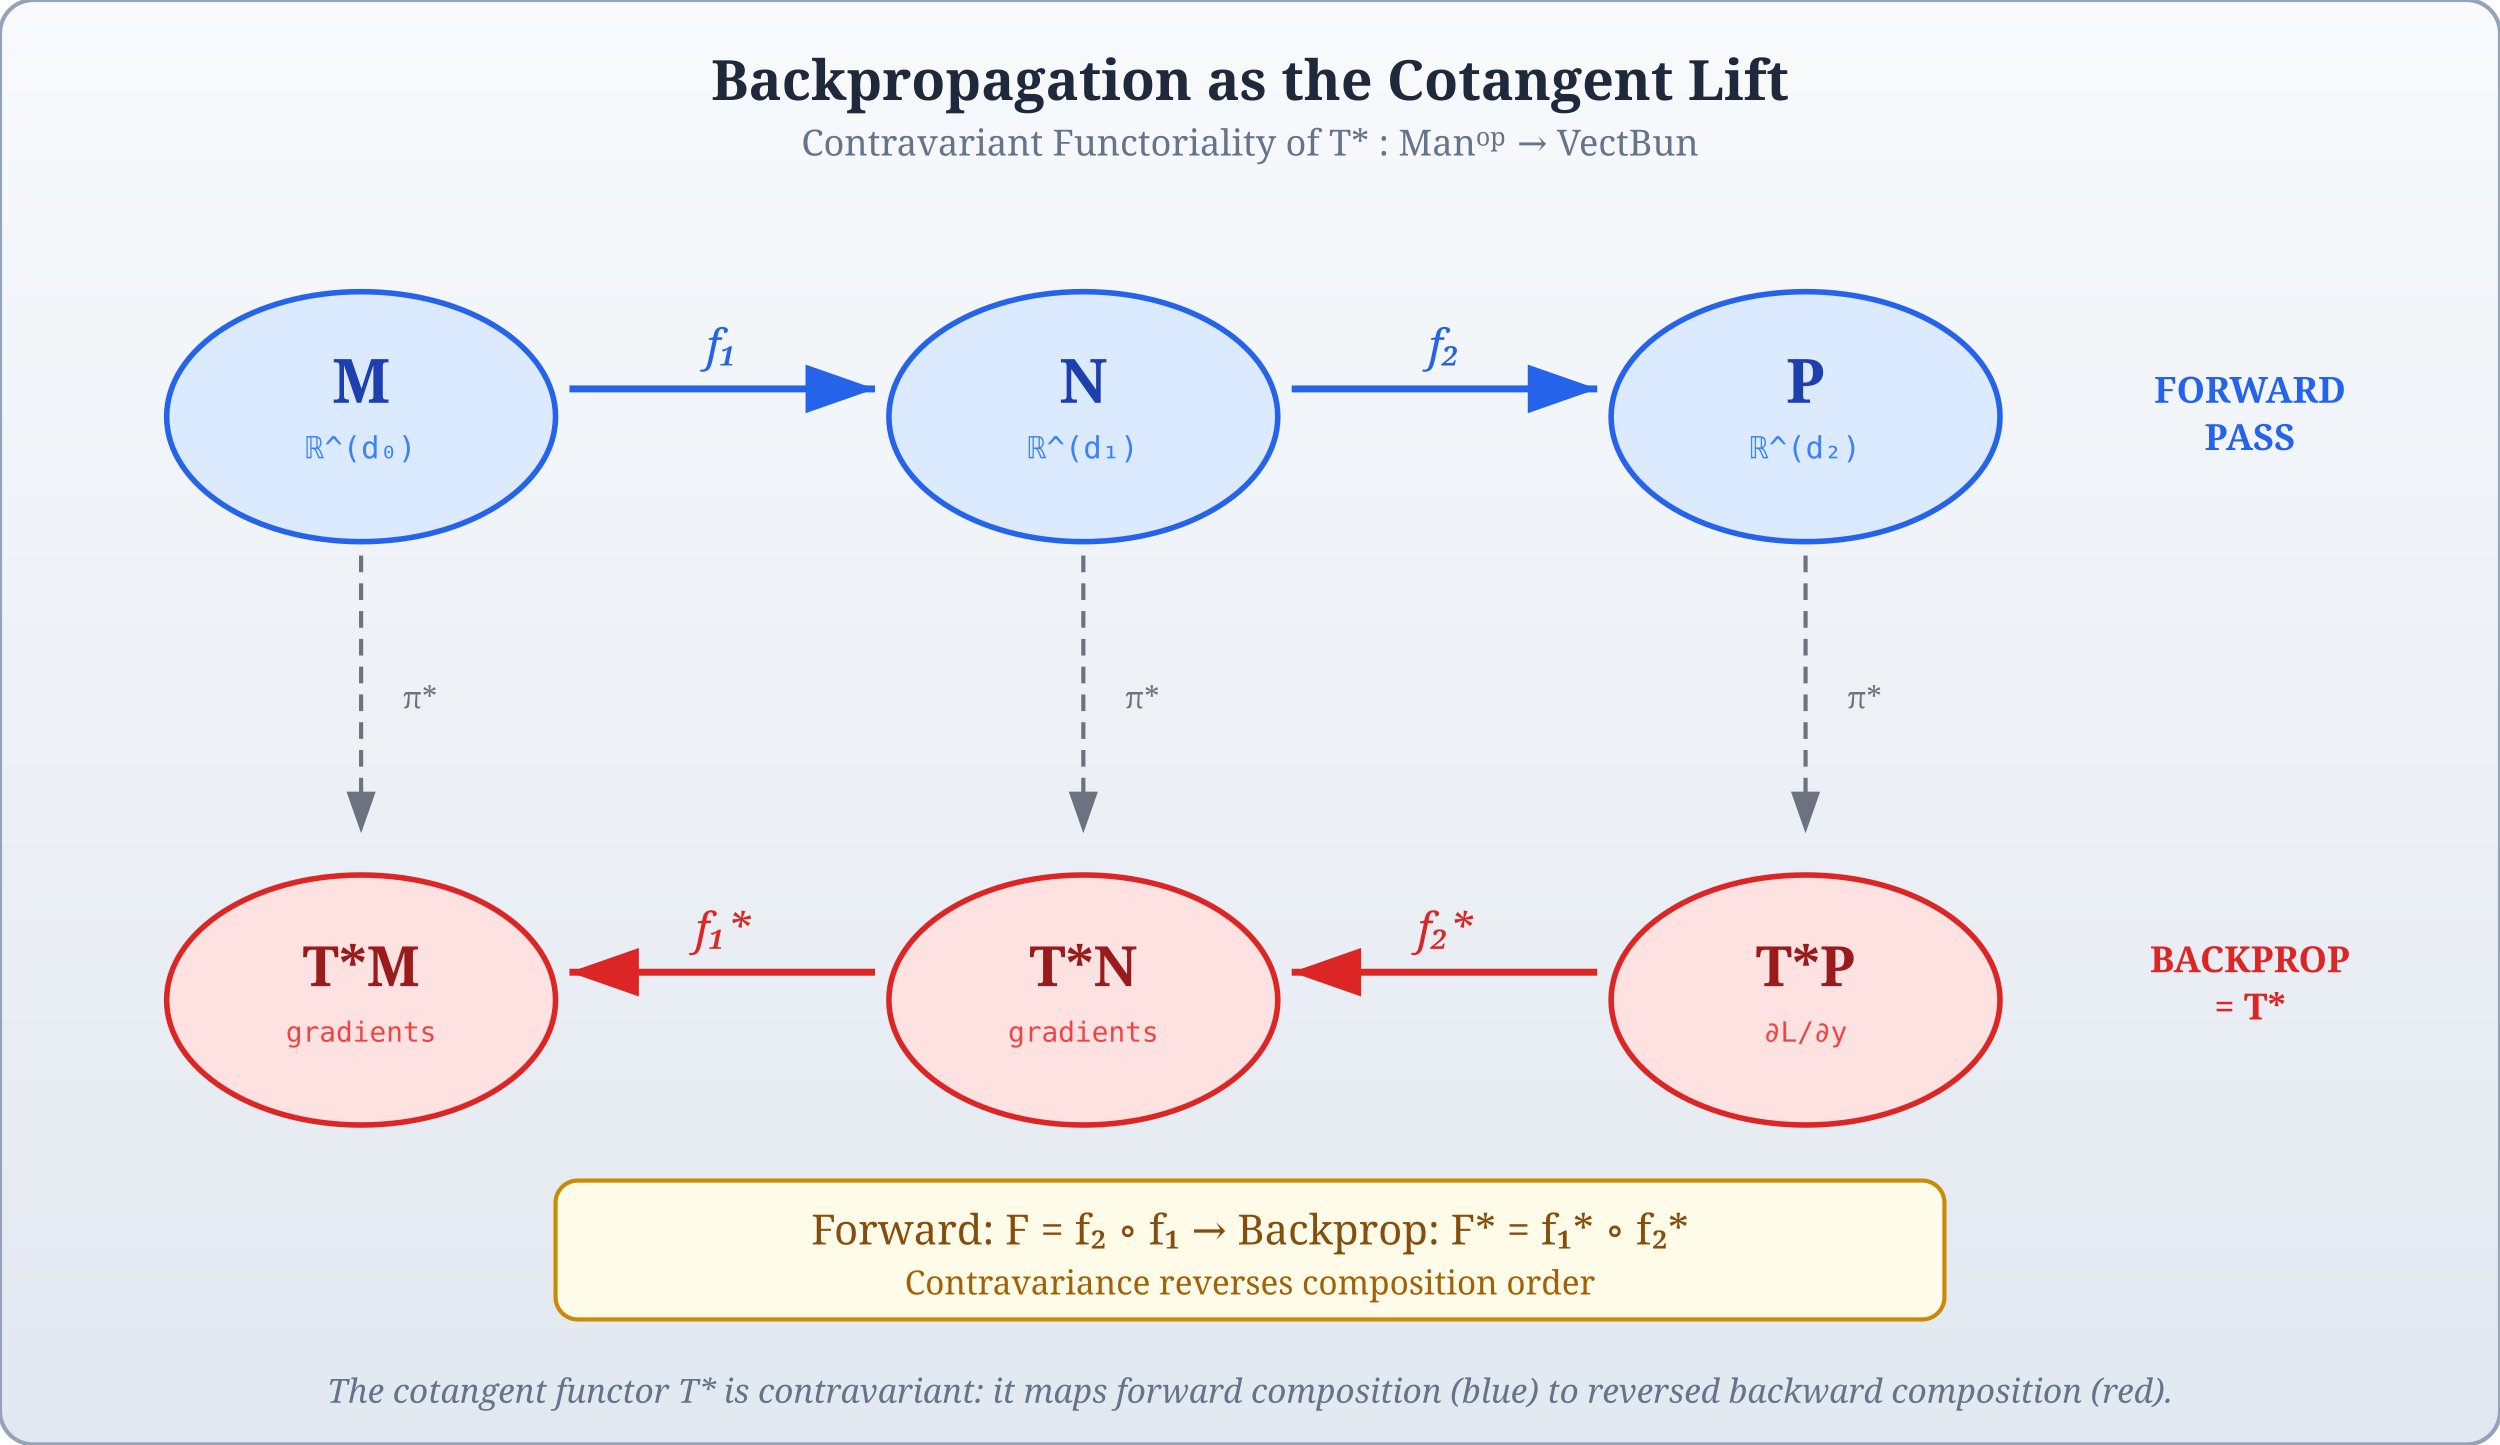
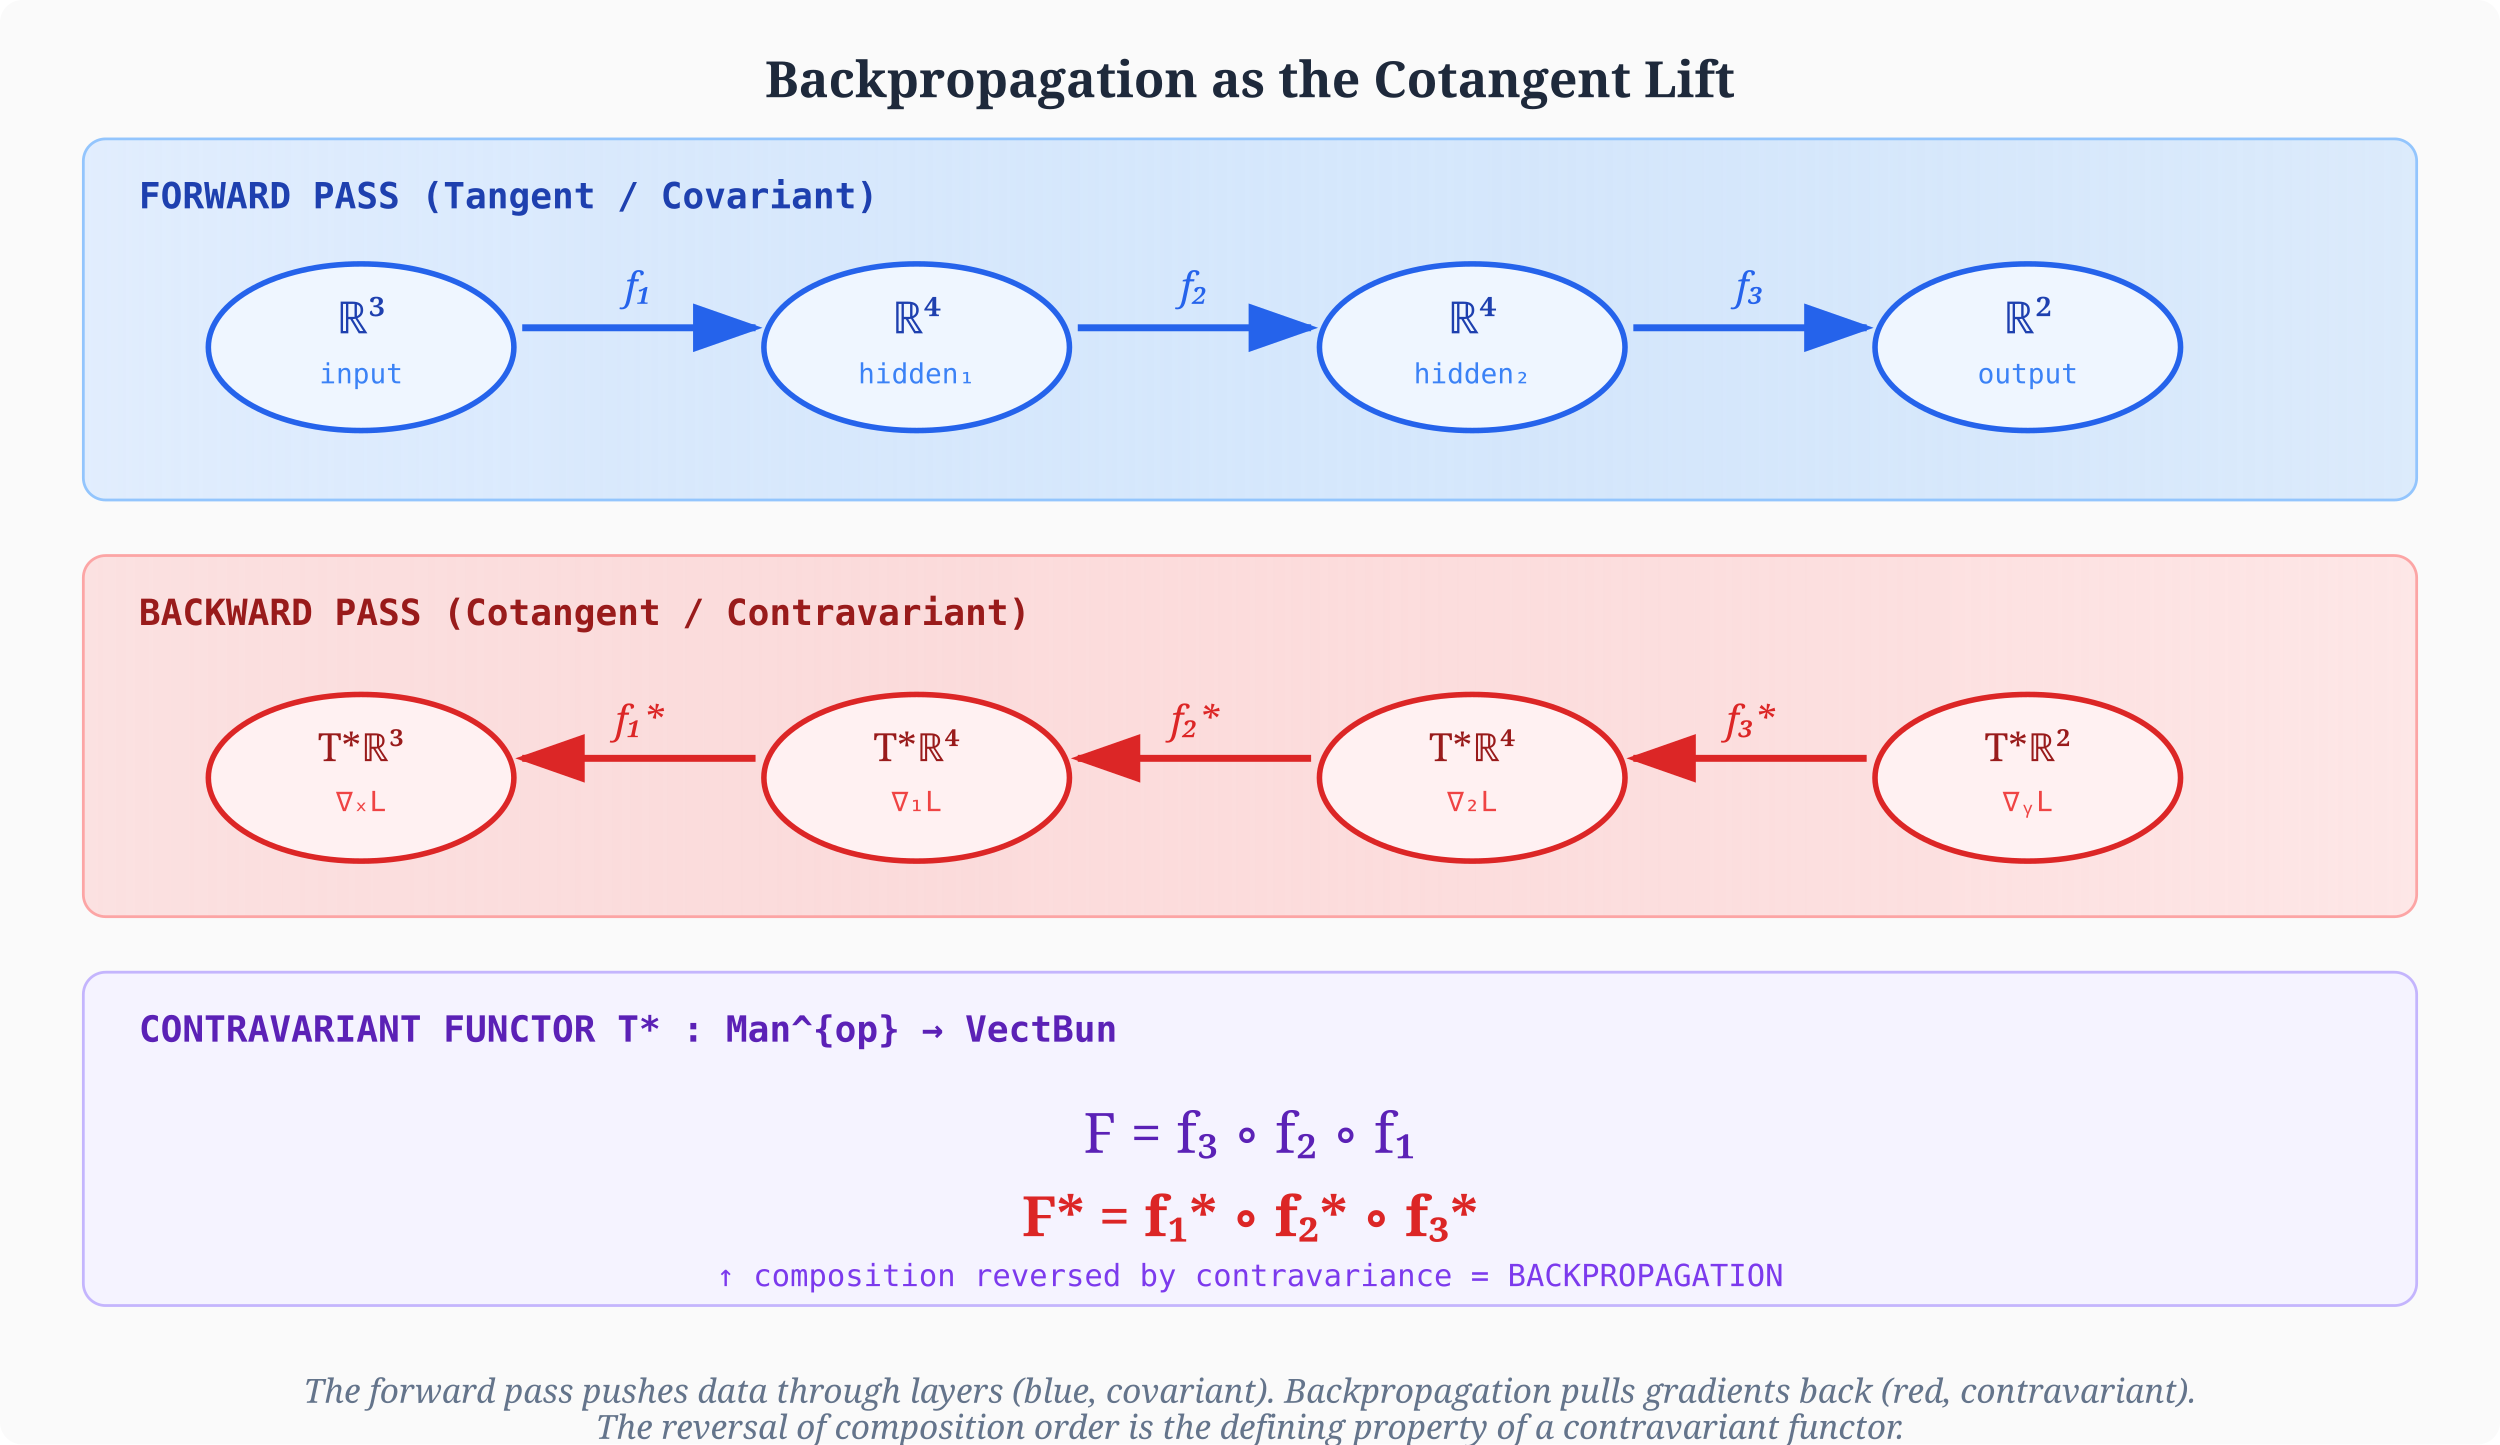
<svg xmlns="http://www.w3.org/2000/svg" viewBox="0 0 900 520" width="900" height="520">
  <defs>
-     <marker id="arrowBlue" markerWidth="10" markerHeight="7" refX="10" refY="3.5" orient="auto">
-       <polygon points="0 0, 10 3.5, 0 7" fill="#2563eb" />
+     <marker id="arrow-fwd" markerWidth="10" markerHeight="7" refX="9" refY="3.5" orient="auto">
+       <polygon points="0 0, 10 3.5, 0 7" fill="#2563EB" />
    </marker>
-     <marker id="arrowRed" markerWidth="10" markerHeight="7" refX="10" refY="3.5" orient="auto">
-       <polygon points="0 0, 10 3.5, 0 7" fill="#dc2626" />
+     <marker id="arrow-bwd" markerWidth="10" markerHeight="7" refX="9" refY="3.5" orient="auto">
+       <polygon points="0 0, 10 3.5, 0 7" fill="#DC2626" />
    </marker>
-     <marker id="arrowGray" markerWidth="10" markerHeight="7" refX="10" refY="3.5" orient="auto">
-       <polygon points="0 0, 10 3.5, 0 7" fill="#6b7280" />
+     <marker id="arrow-cat" markerWidth="10" markerHeight="7" refX="9" refY="3.5" orient="auto">
+       <polygon points="0 0, 10 3.5, 0 7" fill="#7C3AED" />
    </marker>
-     <linearGradient id="bgGrad" x1="0" y1="0" x2="0" y2="1">
-       <stop offset="0%" stop-color="#f8fafc" />
-       <stop offset="100%" stop-color="#e2e8f0" />
+     <linearGradient id="grad-tangent" x1="0%" y1="0%" x2="100%" y2="0%">
+       <stop offset="0%" style="stop-color:#DBEAFE;stop-opacity:0.8" />
+       <stop offset="100%" style="stop-color:#93C5FD;stop-opacity:0.3" />
+     </linearGradient>
+     <linearGradient id="grad-cotangent" x1="100%" y1="0%" x2="0%" y2="0%">
+       <stop offset="0%" style="stop-color:#FEE2E2;stop-opacity:0.8" />
+       <stop offset="100%" style="stop-color:#FCA5A5;stop-opacity:0.3" />
    </linearGradient>
  </defs>
-   <rect width="900" height="520" rx="12" fill="url(#bgGrad)" stroke="#94a3b8" stroke-width="1.5" />
-   <text x="450" y="36" text-anchor="middle" font-family="Georgia, serif" font-size="20" font-weight="bold" fill="#1e293b">Backpropagation as the Cotangent Lift</text>
-   <text x="450" y="56" text-anchor="middle" font-family="Georgia, serif" font-size="13" fill="#64748b">Contravariant Functoriality of T* : Man<tspan baseline-shift="super" font-size="9">op</tspan> → VectBun</text>
-   <ellipse cx="130" cy="150" rx="70" ry="45" fill="#dbeafe" stroke="#2563eb" stroke-width="2" />
-   <text x="130" y="145" text-anchor="middle" font-family="Georgia, serif" font-size="22" font-weight="bold" fill="#1e40af">M</text>
-   <text x="130" y="165" text-anchor="middle" font-family="monospace" font-size="11" fill="#3b82f6">ℝ^(d₀)</text>
-   <ellipse cx="390" cy="150" rx="70" ry="45" fill="#dbeafe" stroke="#2563eb" stroke-width="2" />
-   <text x="390" y="145" text-anchor="middle" font-family="Georgia, serif" font-size="22" font-weight="bold" fill="#1e40af">N</text>
-   <text x="390" y="165" text-anchor="middle" font-family="monospace" font-size="11" fill="#3b82f6">ℝ^(d₁)</text>
-   <ellipse cx="650" cy="150" rx="70" ry="45" fill="#dbeafe" stroke="#2563eb" stroke-width="2" />
-   <text x="650" y="145" text-anchor="middle" font-family="Georgia, serif" font-size="22" font-weight="bold" fill="#1e40af">P</text>
-   <text x="650" y="165" text-anchor="middle" font-family="monospace" font-size="11" fill="#3b82f6">ℝ^(d₂)</text>
-   <line x1="205" y1="140" x2="315" y2="140" stroke="#2563eb" stroke-width="2.5" marker-end="url(#arrowBlue)" />
-   <text x="260" y="130" text-anchor="middle" font-family="Georgia, serif" font-size="16" font-style="italic" fill="#2563eb">f₁</text>
-   <line x1="465" y1="140" x2="575" y2="140" stroke="#2563eb" stroke-width="2.5" marker-end="url(#arrowBlue)" />
-   <text x="520" y="130" text-anchor="middle" font-family="Georgia, serif" font-size="16" font-style="italic" fill="#2563eb">f₂</text>
-   <text x="810" y="145" text-anchor="middle" font-family="Georgia, serif" font-size="13" font-weight="bold" fill="#2563eb">FORWARD</text>
-   <text x="810" y="162" text-anchor="middle" font-family="Georgia, serif" font-size="13" font-weight="bold" fill="#2563eb">PASS</text>
-   <line x1="130" y1="200" x2="130" y2="300" stroke="#6b7280" stroke-width="1.5" stroke-dasharray="6,4" marker-end="url(#arrowGray)" />
-   <text x="145" y="255" font-family="Georgia, serif" font-size="11" fill="#6b7280">π*</text>
-   <line x1="390" y1="200" x2="390" y2="300" stroke="#6b7280" stroke-width="1.5" stroke-dasharray="6,4" marker-end="url(#arrowGray)" />
-   <text x="405" y="255" font-family="Georgia, serif" font-size="11" fill="#6b7280">π*</text>
-   <line x1="650" y1="200" x2="650" y2="300" stroke="#6b7280" stroke-width="1.5" stroke-dasharray="6,4" marker-end="url(#arrowGray)" />
-   <text x="665" y="255" font-family="Georgia, serif" font-size="11" fill="#6b7280">π*</text>
-   <ellipse cx="130" cy="360" rx="70" ry="45" fill="#fee2e2" stroke="#dc2626" stroke-width="2" />
-   <text x="130" y="355" text-anchor="middle" font-family="Georgia, serif" font-size="20" font-weight="bold" fill="#991b1b">T*M</text>
-   <text x="130" y="375" text-anchor="middle" font-family="monospace" font-size="10" fill="#ef4444">gradients</text>
-   <ellipse cx="390" cy="360" rx="70" ry="45" fill="#fee2e2" stroke="#dc2626" stroke-width="2" />
-   <text x="390" y="355" text-anchor="middle" font-family="Georgia, serif" font-size="20" font-weight="bold" fill="#991b1b">T*N</text>
-   <text x="390" y="375" text-anchor="middle" font-family="monospace" font-size="10" fill="#ef4444">gradients</text>
-   <ellipse cx="650" cy="360" rx="70" ry="45" fill="#fee2e2" stroke="#dc2626" stroke-width="2" />
-   <text x="650" y="355" text-anchor="middle" font-family="Georgia, serif" font-size="20" font-weight="bold" fill="#991b1b">T*P</text>
-   <text x="650" y="375" text-anchor="middle" font-family="monospace" font-size="10" fill="#ef4444">∂L/∂y</text>
-   <line x1="575" y1="350" x2="465" y2="350" stroke="#dc2626" stroke-width="2.5" marker-end="url(#arrowRed)" />
-   <text x="520" y="340" text-anchor="middle" font-family="Georgia, serif" font-size="16" font-style="italic" fill="#dc2626">f₂*</text>
-   <line x1="315" y1="350" x2="205" y2="350" stroke="#dc2626" stroke-width="2.5" marker-end="url(#arrowRed)" />
-   <text x="260" y="340" text-anchor="middle" font-family="Georgia, serif" font-size="16" font-style="italic" fill="#dc2626">f₁*</text>
-   <text x="810" y="350" text-anchor="middle" font-family="Georgia, serif" font-size="13" font-weight="bold" fill="#dc2626">BACKPROP</text>
-   <text x="810" y="367" text-anchor="middle" font-family="Georgia, serif" font-size="13" font-weight="bold" fill="#dc2626">= T*</text>
-   <rect x="200" y="425" width="500" height="50" rx="8" fill="#fefce8" stroke="#ca8a04" stroke-width="1.5" />
-   <text x="450" y="448" text-anchor="middle" font-family="Georgia, serif" font-size="15" fill="#854d0e">
-     Forward: F = f₂ ∘ f₁  →  Backprop: F* = f₁* ∘ f₂*
+   <rect width="900" height="520" fill="#FAFAFA" rx="8" />
+   <text x="450" y="35" text-anchor="middle" font-family="Georgia, serif" font-size="18" font-weight="bold" fill="#1E293B">Backpropagation as the Cotangent Lift</text>
+   <rect x="30" y="50" width="840" height="130" fill="url(#grad-tangent)" rx="8" stroke="#93C5FD" stroke-width="1" />
+   <text x="50" y="75" font-family="monospace" font-size="13" fill="#1E40AF" font-weight="bold">FORWARD PASS (Tangent / Covariant)</text>
+   <ellipse cx="130" cy="125" rx="55" ry="30" fill="#EFF6FF" stroke="#2563EB" stroke-width="2" />
+   <text x="130" y="120" text-anchor="middle" font-family="Georgia, serif" font-size="16" fill="#1E40AF">ℝ³</text>
+   <text x="130" y="138" text-anchor="middle" font-family="monospace" font-size="10" fill="#3B82F6">input</text>
+   <ellipse cx="330" cy="125" rx="55" ry="30" fill="#EFF6FF" stroke="#2563EB" stroke-width="2" />
+   <text x="330" y="120" text-anchor="middle" font-family="Georgia, serif" font-size="16" fill="#1E40AF">ℝ⁴</text>
+   <text x="330" y="138" text-anchor="middle" font-family="monospace" font-size="10" fill="#3B82F6">hidden₁</text>
+   <ellipse cx="530" cy="125" rx="55" ry="30" fill="#EFF6FF" stroke="#2563EB" stroke-width="2" />
+   <text x="530" y="120" text-anchor="middle" font-family="Georgia, serif" font-size="16" fill="#1E40AF">ℝ⁴</text>
+   <text x="530" y="138" text-anchor="middle" font-family="monospace" font-size="10" fill="#3B82F6">hidden₂</text>
+   <ellipse cx="730" cy="125" rx="55" ry="30" fill="#EFF6FF" stroke="#2563EB" stroke-width="2" />
+   <text x="730" y="120" text-anchor="middle" font-family="Georgia, serif" font-size="16" fill="#1E40AF">ℝ²</text>
+   <text x="730" y="138" text-anchor="middle" font-family="monospace" font-size="10" fill="#3B82F6">output</text>
+   <line x1="188" y1="118" x2="272" y2="118" stroke="#2563EB" stroke-width="2.5" marker-end="url(#arrow-fwd)" />
+   <text x="230" y="108" text-anchor="middle" font-family="Georgia, serif" font-size="14" fill="#2563EB" font-style="italic">f₁</text>
+   <line x1="388" y1="118" x2="472" y2="118" stroke="#2563EB" stroke-width="2.5" marker-end="url(#arrow-fwd)" />
+   <text x="430" y="108" text-anchor="middle" font-family="Georgia, serif" font-size="14" fill="#2563EB" font-style="italic">f₂</text>
+   <line x1="588" y1="118" x2="672" y2="118" stroke="#2563EB" stroke-width="2.5" marker-end="url(#arrow-fwd)" />
+   <text x="630" y="108" text-anchor="middle" font-family="Georgia, serif" font-size="14" fill="#2563EB" font-style="italic">f₃</text>
+   <rect x="30" y="200" width="840" height="130" fill="url(#grad-cotangent)" rx="8" stroke="#FCA5A5" stroke-width="1" />
+   <text x="50" y="225" font-family="monospace" font-size="13" fill="#991B1B" font-weight="bold">BACKWARD PASS (Cotangent / Contravariant)</text>
+   <ellipse cx="130" cy="280" rx="55" ry="30" fill="#FFF1F2" stroke="#DC2626" stroke-width="2" />
+   <text x="130" y="274" text-anchor="middle" font-family="Georgia, serif" font-size="14" fill="#991B1B">T*ℝ³</text>
+   <text x="130" y="292" text-anchor="middle" font-family="monospace" font-size="10" fill="#EF4444">∇ₓL</text>
+   <ellipse cx="330" cy="280" rx="55" ry="30" fill="#FFF1F2" stroke="#DC2626" stroke-width="2" />
+   <text x="330" y="274" text-anchor="middle" font-family="Georgia, serif" font-size="14" fill="#991B1B">T*ℝ⁴</text>
+   <text x="330" y="292" text-anchor="middle" font-family="monospace" font-size="10" fill="#EF4444">∇₁L</text>
+   <ellipse cx="530" cy="280" rx="55" ry="30" fill="#FFF1F2" stroke="#DC2626" stroke-width="2" />
+   <text x="530" y="274" text-anchor="middle" font-family="Georgia, serif" font-size="14" fill="#991B1B">T*ℝ⁴</text>
+   <text x="530" y="292" text-anchor="middle" font-family="monospace" font-size="10" fill="#EF4444">∇₂L</text>
+   <ellipse cx="730" cy="280" rx="55" ry="30" fill="#FFF1F2" stroke="#DC2626" stroke-width="2" />
+   <text x="730" y="274" text-anchor="middle" font-family="Georgia, serif" font-size="14" fill="#991B1B">T*ℝ²</text>
+   <text x="730" y="292" text-anchor="middle" font-family="monospace" font-size="10" fill="#EF4444">∇ᵧL</text>
+   <line x1="672" y1="273" x2="588" y2="273" stroke="#DC2626" stroke-width="2.5" marker-end="url(#arrow-bwd)" />
+   <text x="630" y="264" text-anchor="middle" font-family="Georgia, serif" font-size="14" fill="#DC2626" font-style="italic">f₃*</text>
+   <line x1="472" y1="273" x2="388" y2="273" stroke="#DC2626" stroke-width="2.5" marker-end="url(#arrow-bwd)" />
+   <text x="430" y="264" text-anchor="middle" font-family="Georgia, serif" font-size="14" fill="#DC2626" font-style="italic">f₂*</text>
+   <line x1="272" y1="273" x2="188" y2="273" stroke="#DC2626" stroke-width="2.5" marker-end="url(#arrow-bwd)" />
+   <text x="230" y="264" text-anchor="middle" font-family="Georgia, serif" font-size="14" fill="#DC2626" font-style="italic">f₁*</text>
+   <rect x="30" y="350" width="840" height="120" fill="#F5F3FF" rx="8" stroke="#C4B5FD" stroke-width="1" />
+   <text x="50" y="375" font-family="monospace" font-size="13" fill="#5B21B6" font-weight="bold">CONTRAVARIANT FUNCTOR T* : Man^{op} → VectBun</text>
+   <text x="450" y="415" text-anchor="middle" font-family="Georgia, serif" font-size="20" fill="#5B21B6">
+     F = f₃ ∘ f₂ ∘ f₁
  </text>
-   <text x="450" y="466" text-anchor="middle" font-family="Georgia, serif" font-size="12" fill="#a16207">
-     Contravariance reverses composition order
+   <text x="450" y="445" text-anchor="middle" font-family="Georgia, serif" font-size="20" fill="#DC2626" font-weight="bold">
+     F* = f₁* ∘ f₂* ∘ f₃*
  </text>
-   <text x="450" y="505" text-anchor="middle" font-family="Georgia, serif" font-size="12" font-style="italic" fill="#64748b">
-     The cotangent functor T* is contravariant: it maps forward composition (blue) to reversed backward composition (red).
+   <text x="450" y="463" text-anchor="middle" font-family="monospace" font-size="11" fill="#7C3AED">
+     ↑ composition reversed by contravariance = BACKPROPAGATION
+   </text>
+   <text x="450" y="505" text-anchor="middle" font-family="Georgia, serif" font-size="12" fill="#64748B" font-style="italic">
+     The forward pass pushes data through layers (blue, covariant). Backpropagation pulls gradients back (red, contravariant).
+   </text>
+   <text x="450" y="518" text-anchor="middle" font-family="Georgia, serif" font-size="12" fill="#64748B" font-style="italic">
+     The reversal of composition order is the defining property of a contravariant functor.
  </text>
</svg>
